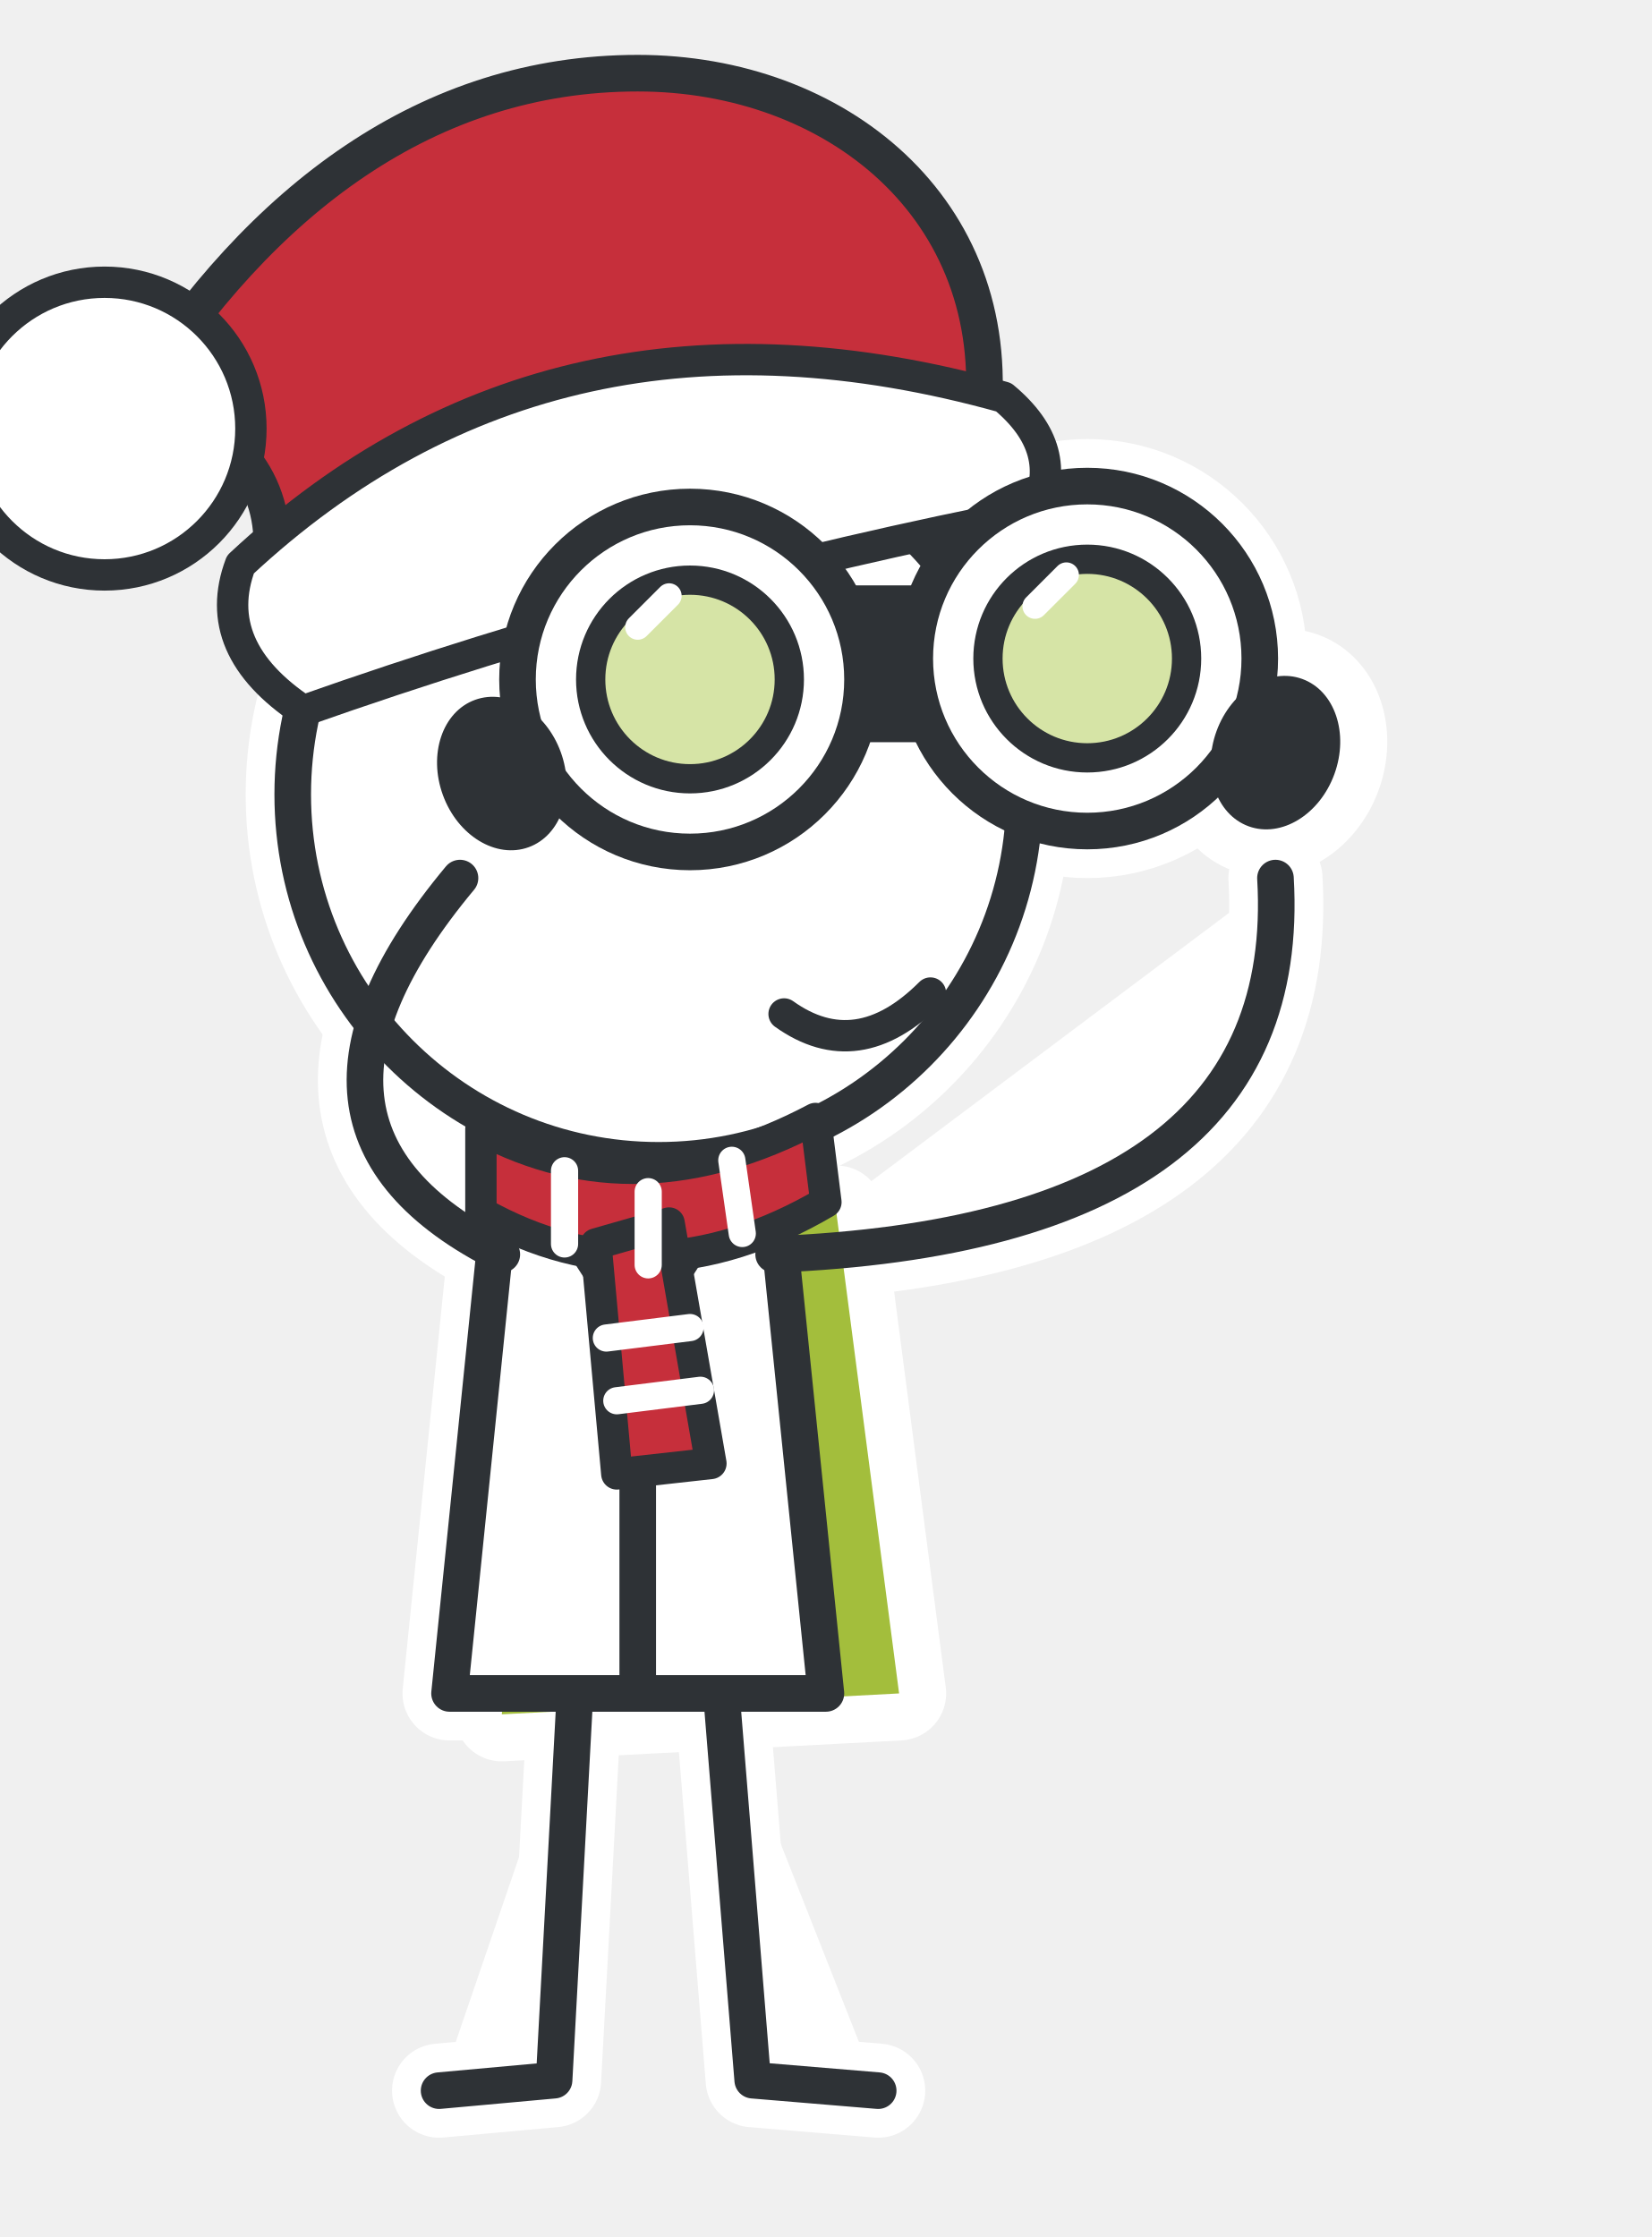
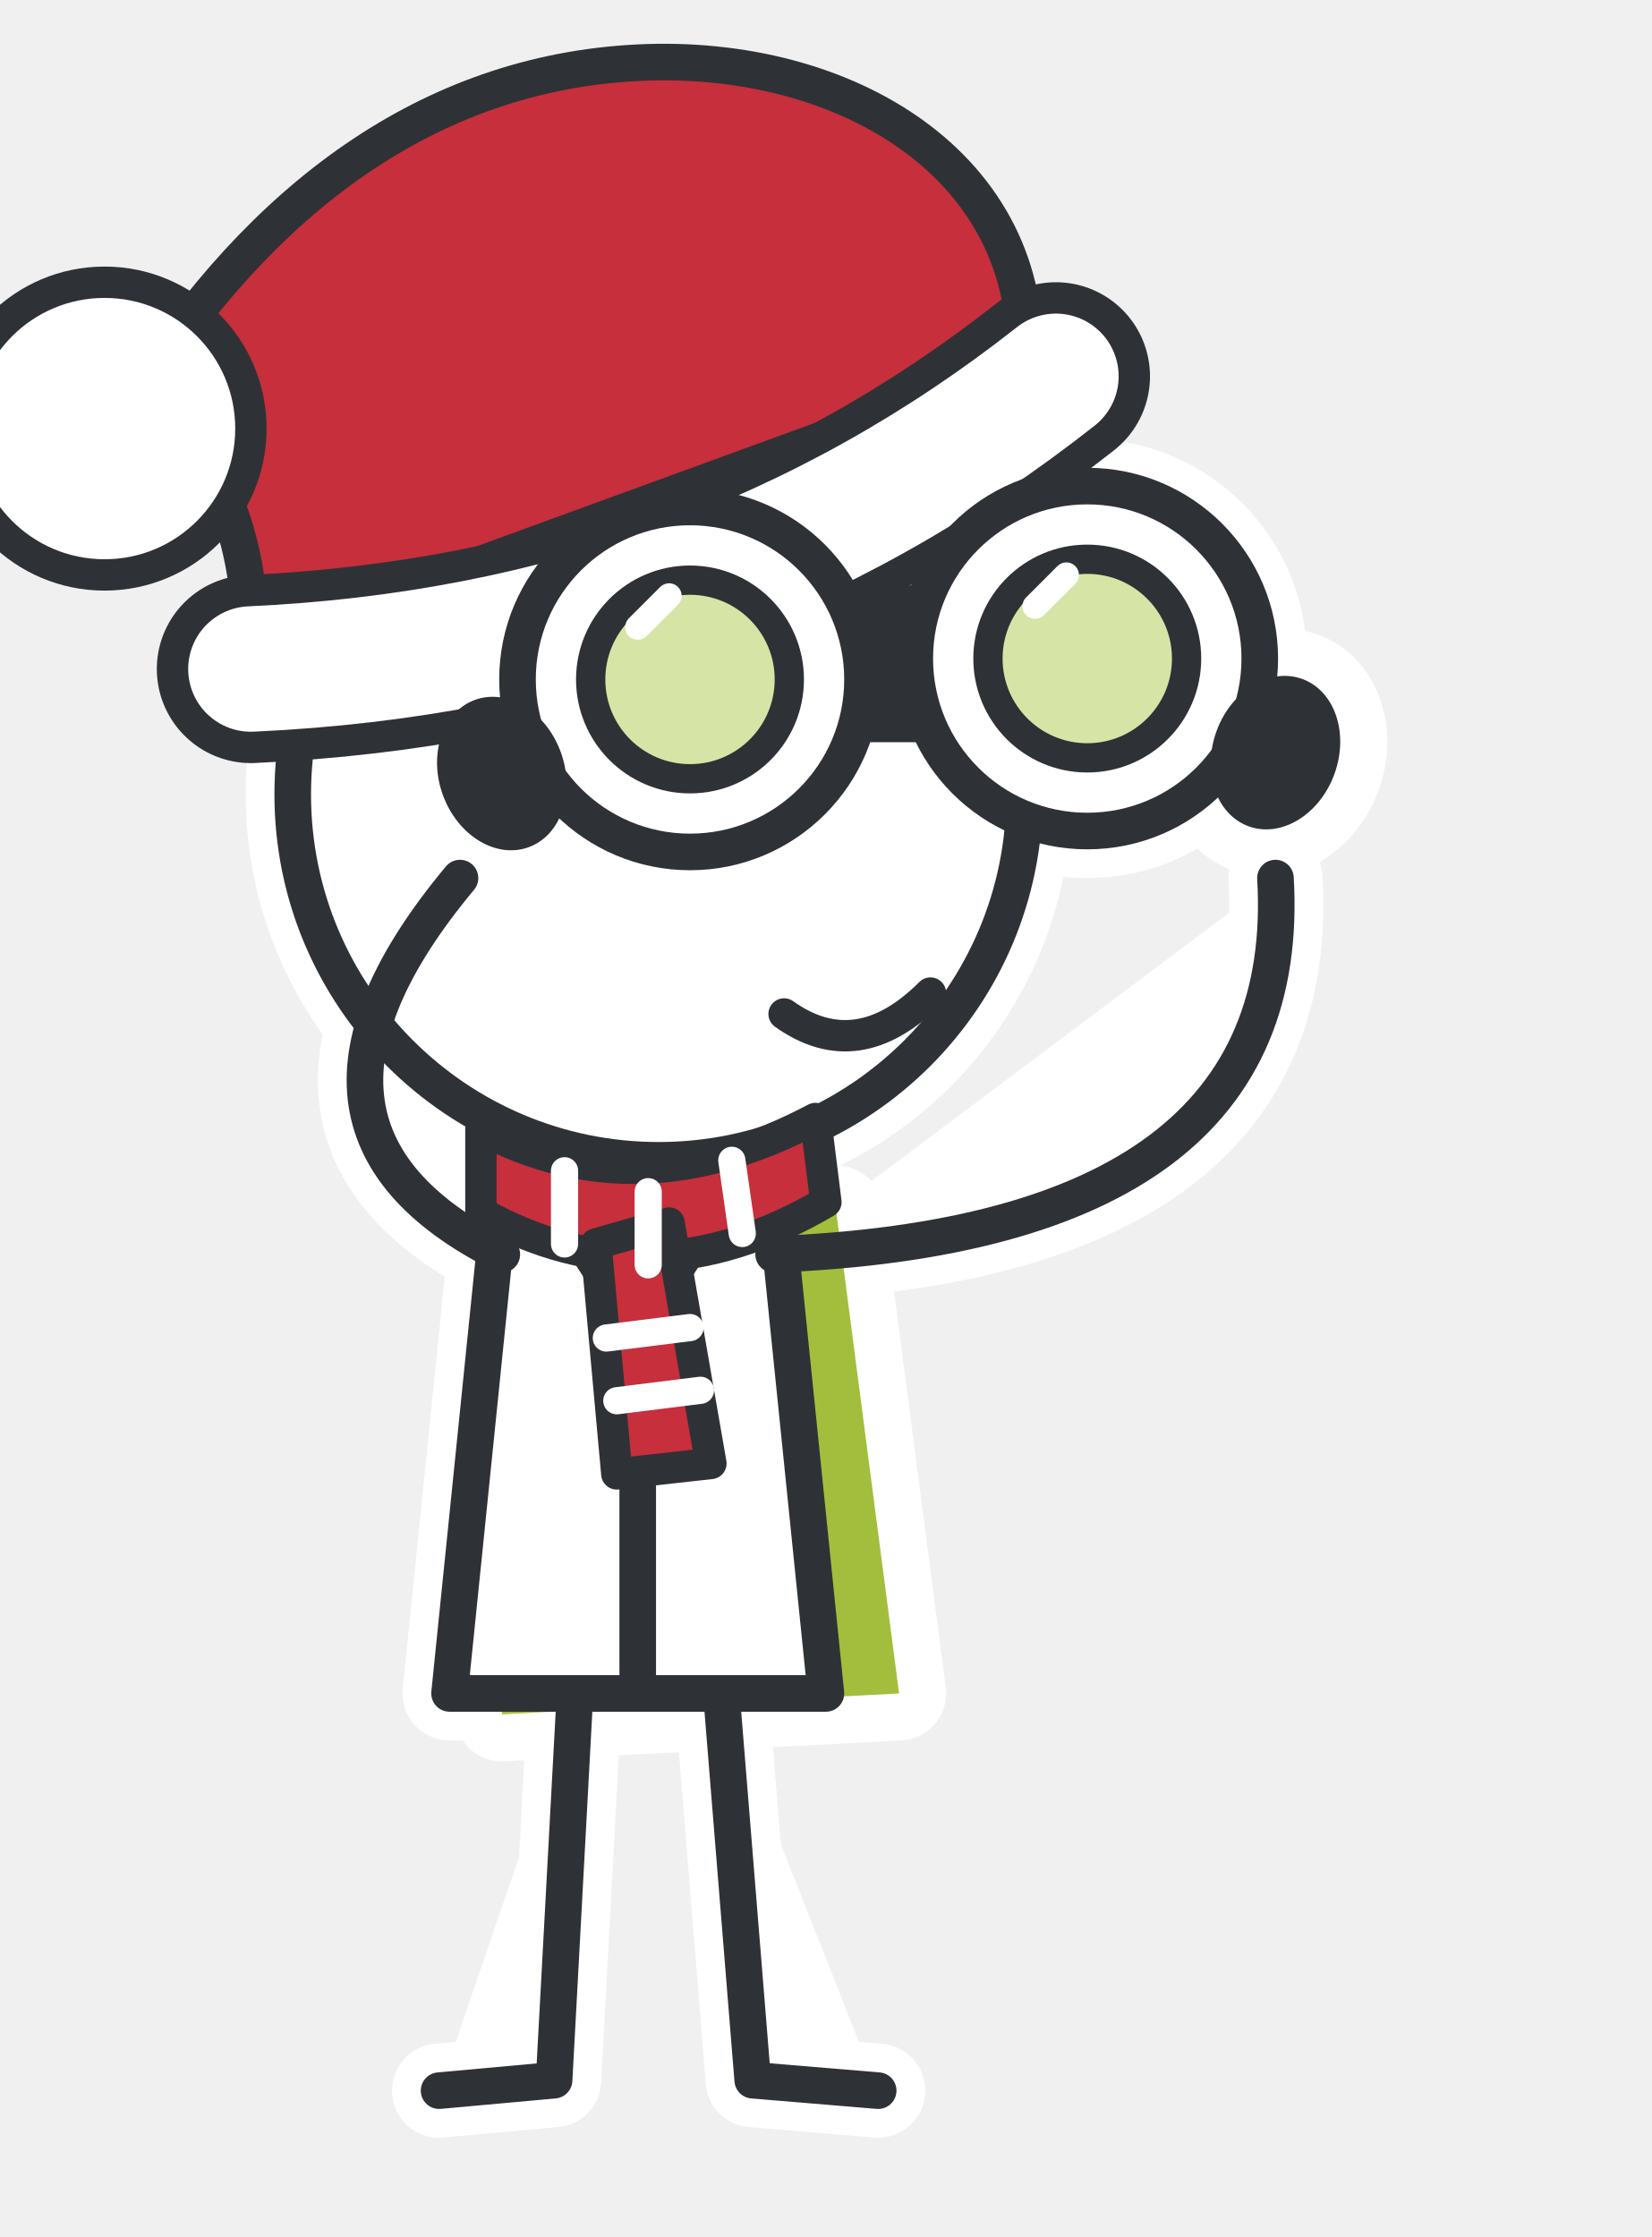
<svg xmlns="http://www.w3.org/2000/svg" aria-hidden="true" focusable="false" viewBox="32 -4 158 214" fill="none" stroke="#2E3236" stroke-width="3.5" stroke-linecap="round" stroke-linejoin="round">
  <g stroke="#FFFFFF" stroke-width="9" fill="#FFFFFF">
    <path d="M84 114 L112 112 L118 158 L80 160 Z" />
    <path d="M87 158 L85 195 L74 196" />
    <path d="M101 158 L104 195 L116 196" />
    <path d="M80 109 L75 158 L111 158 L106 109" />
    <path d="M84 109 L93 123 L102 109" />
    <path d="M93 123 L93 157" />
    <circle cx="95" cy="72" r="35" />
    <path d="M107 93 Q114 98 121 91" />
    <path d="M80 116 Q56 104 76 80" />
    <path d="M106 116 Q156 114 154 80" />
    <rect x="111" y="52" width="12" height="15" rx="2.5" />
    <circle cx="98" cy="61" r="16.5" />
    <circle cx="98" cy="61" r="9.5" />
    <circle cx="136" cy="59" r="16.5" />
    <circle cx="136" cy="59" r="9.5" />
    <path d="M93 56 L96 53" />
    <path d="M131 54 L134 51" />
    <ellipse cx="80" cy="70" rx="6" ry="7.5" transform="rotate(-20 80 70)" />
    <ellipse cx="154" cy="68" rx="6" ry="7.5" transform="rotate(20 154 68)" />
  </g>
  <path d="M84 114 L112 112 L118 158 L80 160 Z" fill="#A3BE3C" stroke="none" />
  <path d="M87 158 L85 195 L74 196" />
  <path d="M101 158 L104 195 L116 196" />
  <path d="M80 109 L75 158 L111 158 L106 109" fill="#FFFFFF" />
  <path d="M84 109 L93 123 L102 109" />
  <path d="M93 123 L93 157" />
  <circle cx="95" cy="72" r="35" fill="#FFFFFF" />
  <path d="M78 104 Q93 112 110 103 L111 111 Q94 121 78 112 Z" fill="#C62F3B" stroke-width="3" />
  <path d="M96 113 L100 136 L91 137 L89 115 Z" fill="#C62F3B" stroke-width="3" />
  <path d="M86 108 L86 115 M94 110 L94 117 M102 107 L103 114 M90 124 L98 123 M91 130 L99 129" stroke="#FFFFFF" stroke-width="2.6" />
-   <path d="M126 36 C128 16 112 3 93 3 C73 3 57 15 45 34 C53 36 58 41 58 48 Z" fill="#C62F3B" />
-   <path d="M55 50 Q85 22 128 34 Q134 39 131 45 Q95 52 61 64 Q52 58 55 50 Z" fill="#FFFFFF" stroke-width="3" />
+   <path d="M130 31 C131 12 113 1 93 2 C73 3 57 15 45 34 C52 38 56 46 56 58 Z" fill="#C62F3B" />
+   <path d="M56 60 Q100 58 133 32" stroke="#2E3236" stroke-width="18" stroke-linecap="round" fill="none" />
+   <path d="M56 60 Q100 58 133 32" stroke="#FFFFFF" stroke-width="12" stroke-linecap="round" fill="none" />
  <circle cx="42" cy="37" r="14" fill="#FFFFFF" stroke-width="3" />
  <path d="M107 93 Q114 98 121 91" stroke-width="3" />
  <path d="M80 116 Q56 104 76 80" />
  <path d="M106 116 Q156 114 154 80" />
  <rect x="111" y="52" width="12" height="15" rx="2.5" fill="#2E3236" stroke="none" />
  <circle cx="98" cy="61" r="16.5" fill="#FFFFFF" />
  <circle cx="98" cy="61" r="9.5" fill="#D6E4A6" stroke-width="2.8" />
  <circle cx="136" cy="59" r="16.5" fill="#FFFFFF" />
  <circle cx="136" cy="59" r="9.5" fill="#D6E4A6" stroke-width="2.8" />
  <path d="M93 56 L96 53" stroke="#FFFFFF" stroke-width="2.4" />
  <path d="M131 54 L134 51" stroke="#FFFFFF" stroke-width="2.4" />
  <ellipse cx="80" cy="70" rx="6" ry="7.5" fill="#2E3236" stroke="none" transform="rotate(-20 80 70)" />
  <ellipse cx="154" cy="68" rx="6" ry="7.5" fill="#2E3236" stroke="none" transform="rotate(20 154 68)" />
</svg>
